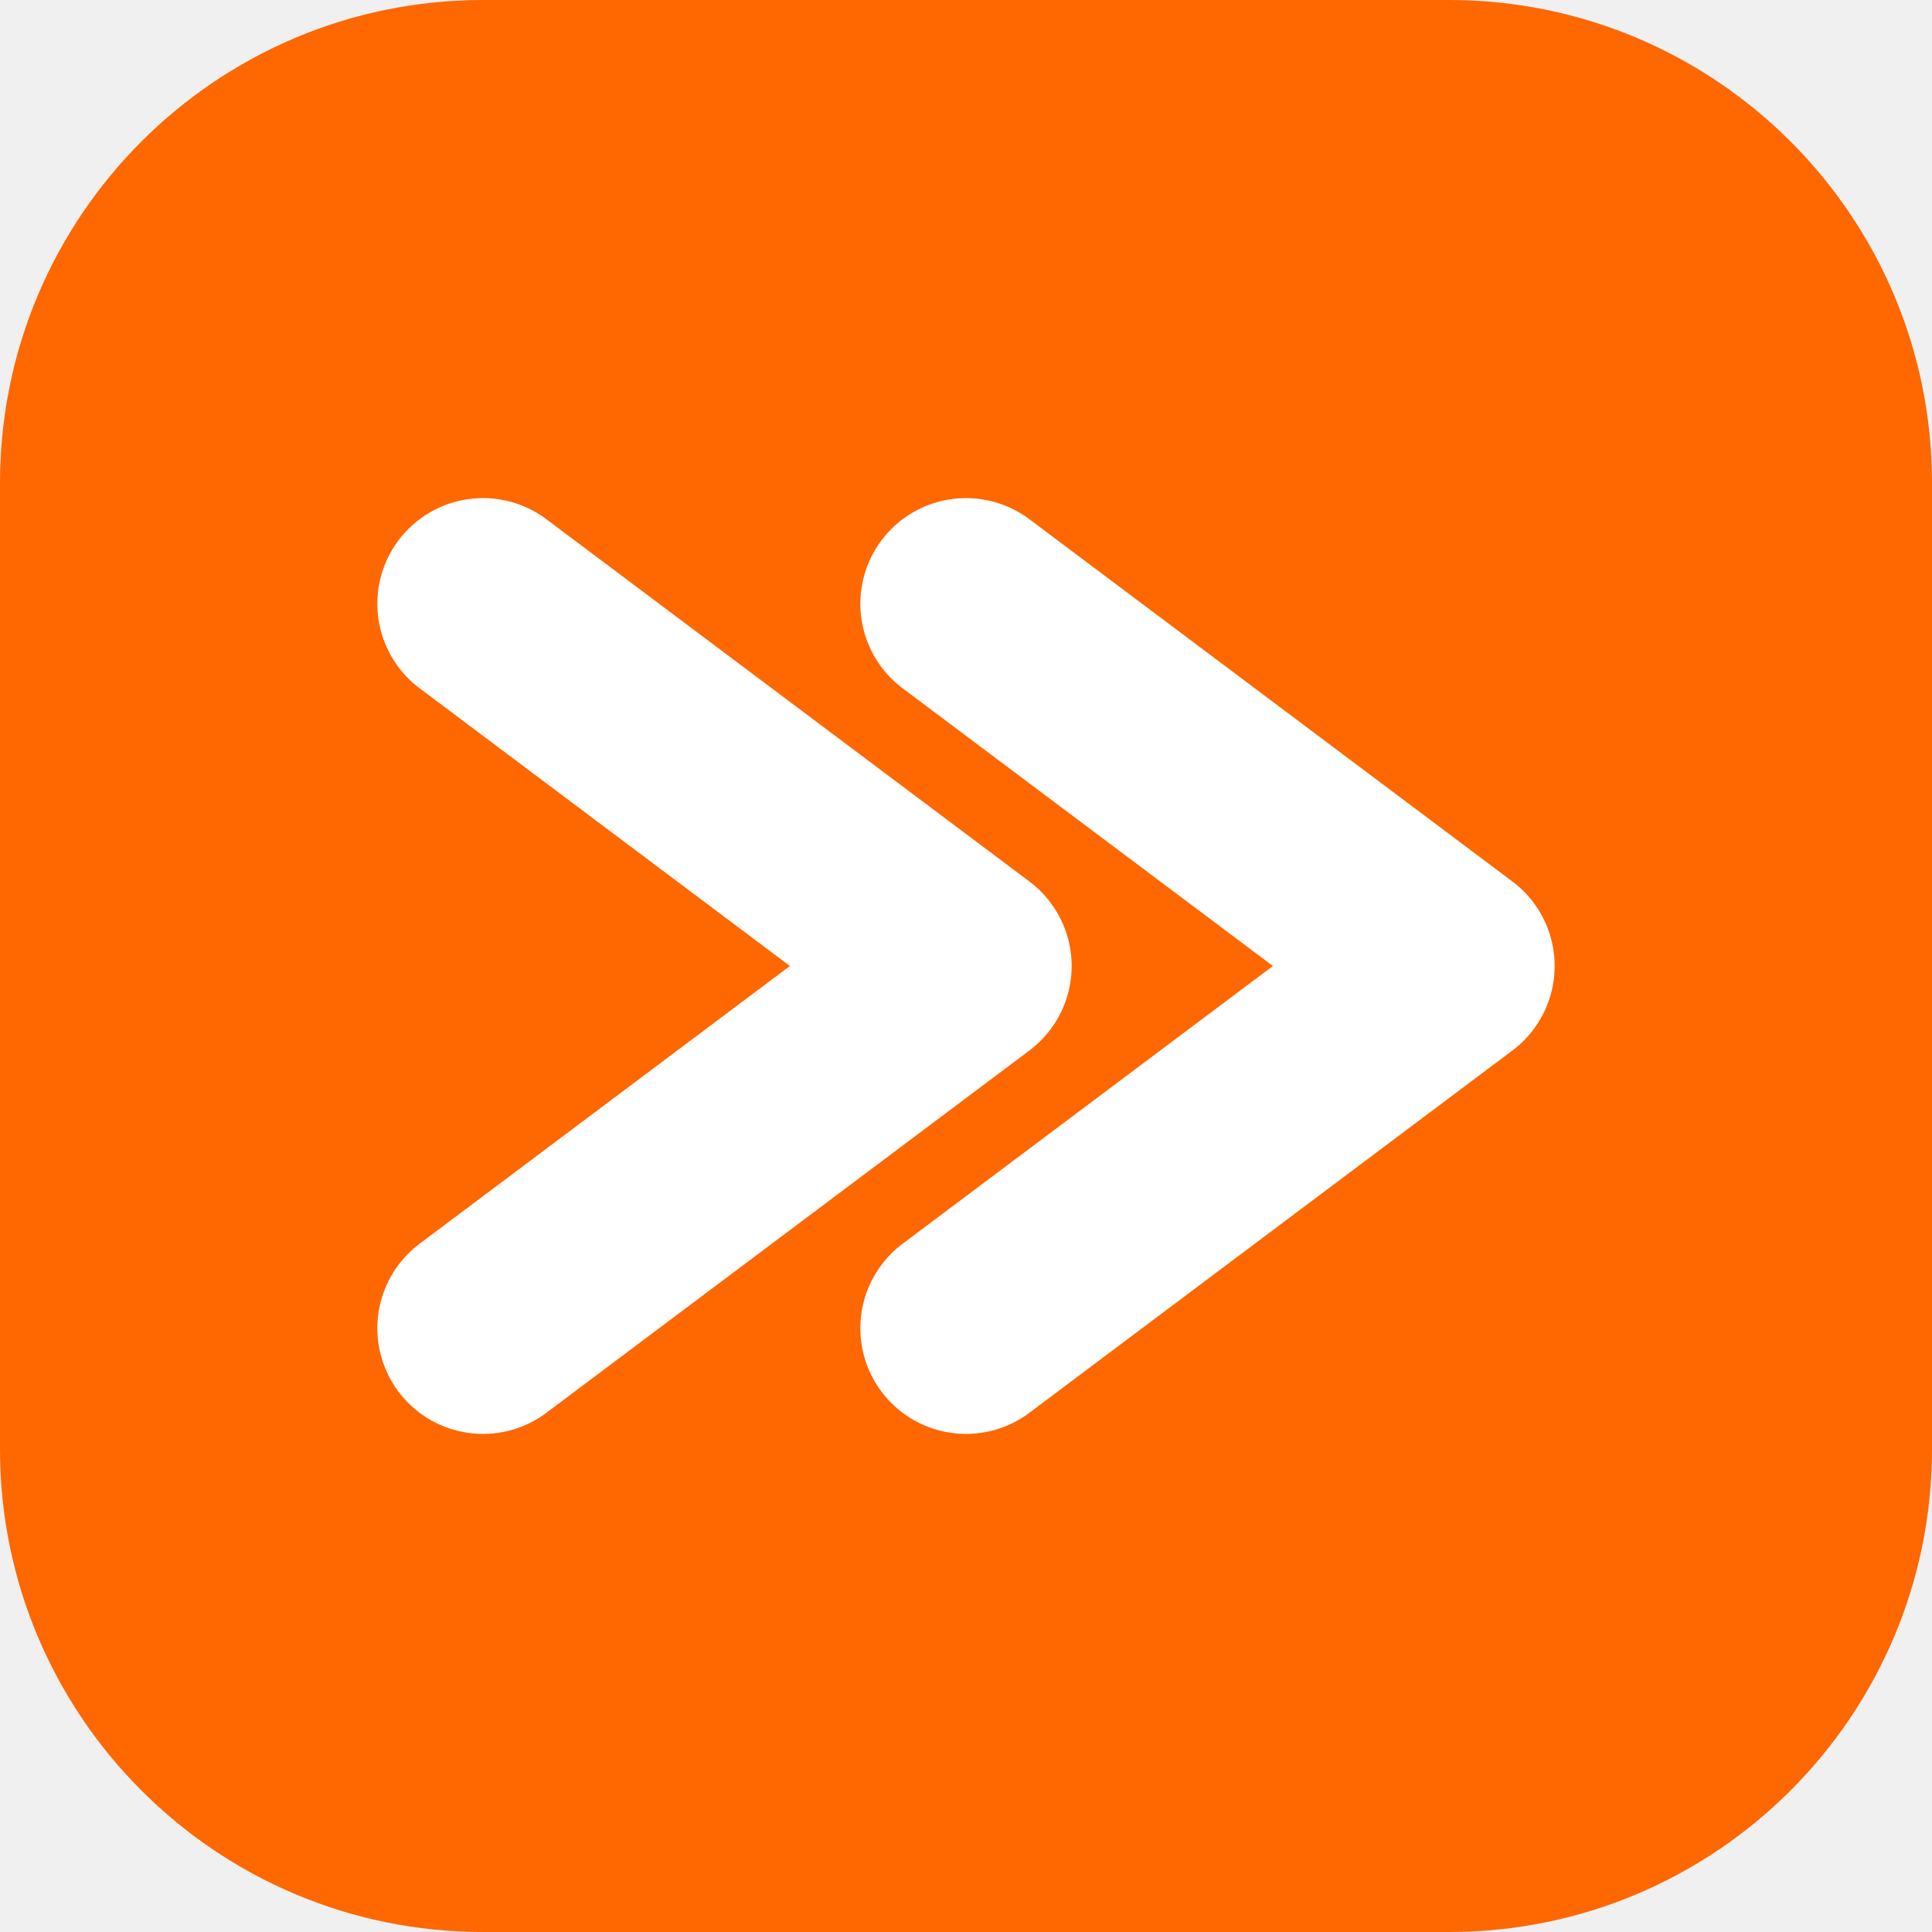
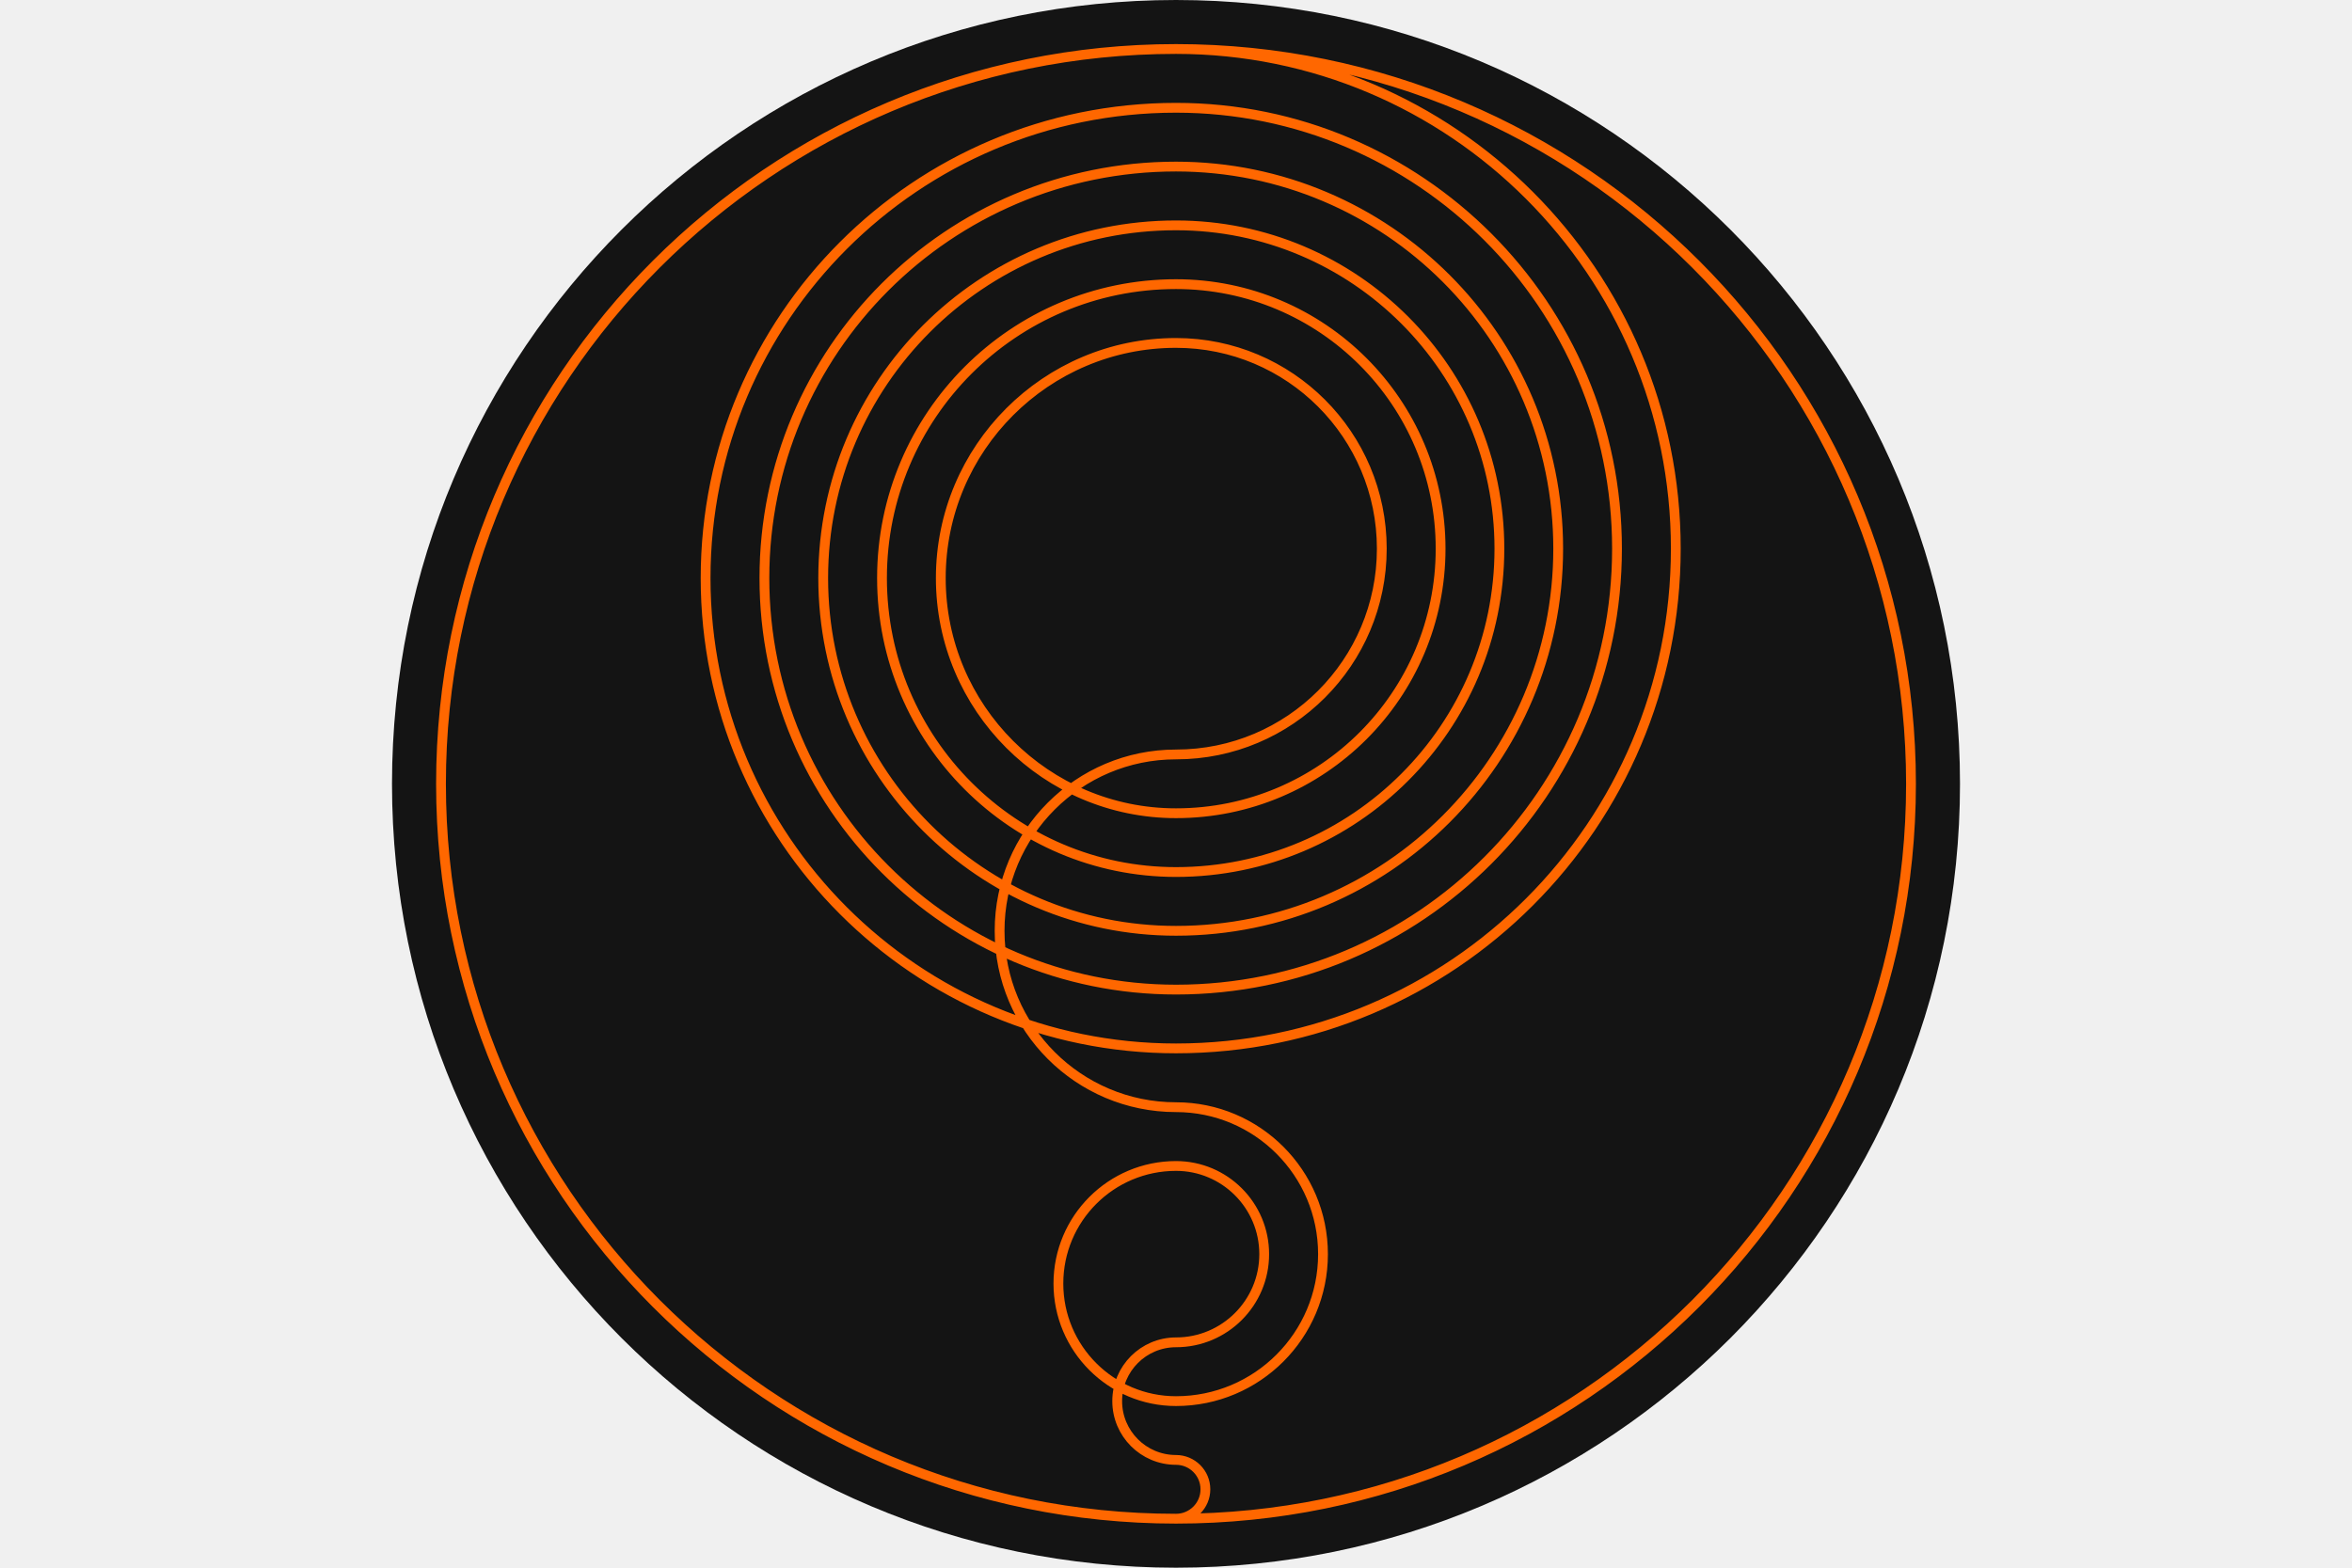
- <svg xmlns="http://www.w3.org/2000/svg" width="32" height="32" viewBox="0 0 32 32" fill="none">
-   <rect width="32" height="32" rx="8" fill="#FF6700" />
-   <path d="M8 10L16 16L8 22" stroke="white" stroke-width="3.5" stroke-linecap="round" stroke-linejoin="round" />
-   <path d="M16 10L24 16L16 22" stroke="white" stroke-width="3.5" stroke-linecap="round" stroke-linejoin="round" />
+ <svg xmlns="http://www.w3.org/2000/svg" viewBox="0 0 1200 800" version="1.1" id="svg1">
+   <defs id="defs1" />
+   <g id="g3" transform="translate(-3.84613,13.46155)">
+     <circle style="fill:#141414;fill-opacity:1;stroke:none;stroke-width:4.853" id="path2" cx="603.846" cy="386.538" r="400" />
+     <path d="m 603.846,761.538 a 15,15 0 0 0 0,-30 30,30 0 0 1 0,-60 45,45 0 0 0 0,-90 60,60 0 0 0 0,120 75,75 0 0 0 0,-150 90,90 0 0 1 0,-180 105,105 0 0 0 0,-210 120,120 0 0 0 0,240 135,135 0 0 0 0,-270 150,150 0 0 0 0,300 165,165 0 0 0 0,-330 180,180 0 0 0 0,360 195,195 0 0 0 0,-390 210,210 0 0 0 0,420 225,225 0 0 0 0,-450 240,240 0 0 0 0,480 255,255 0 0 0 0,-510 m 0,750 a 375,375 0 0 0 0,-750 375,375 0 0 0 0,750" fill="none" stroke="#ff6700" stroke-width="5" id="path1" />
+   </g>
</svg>
